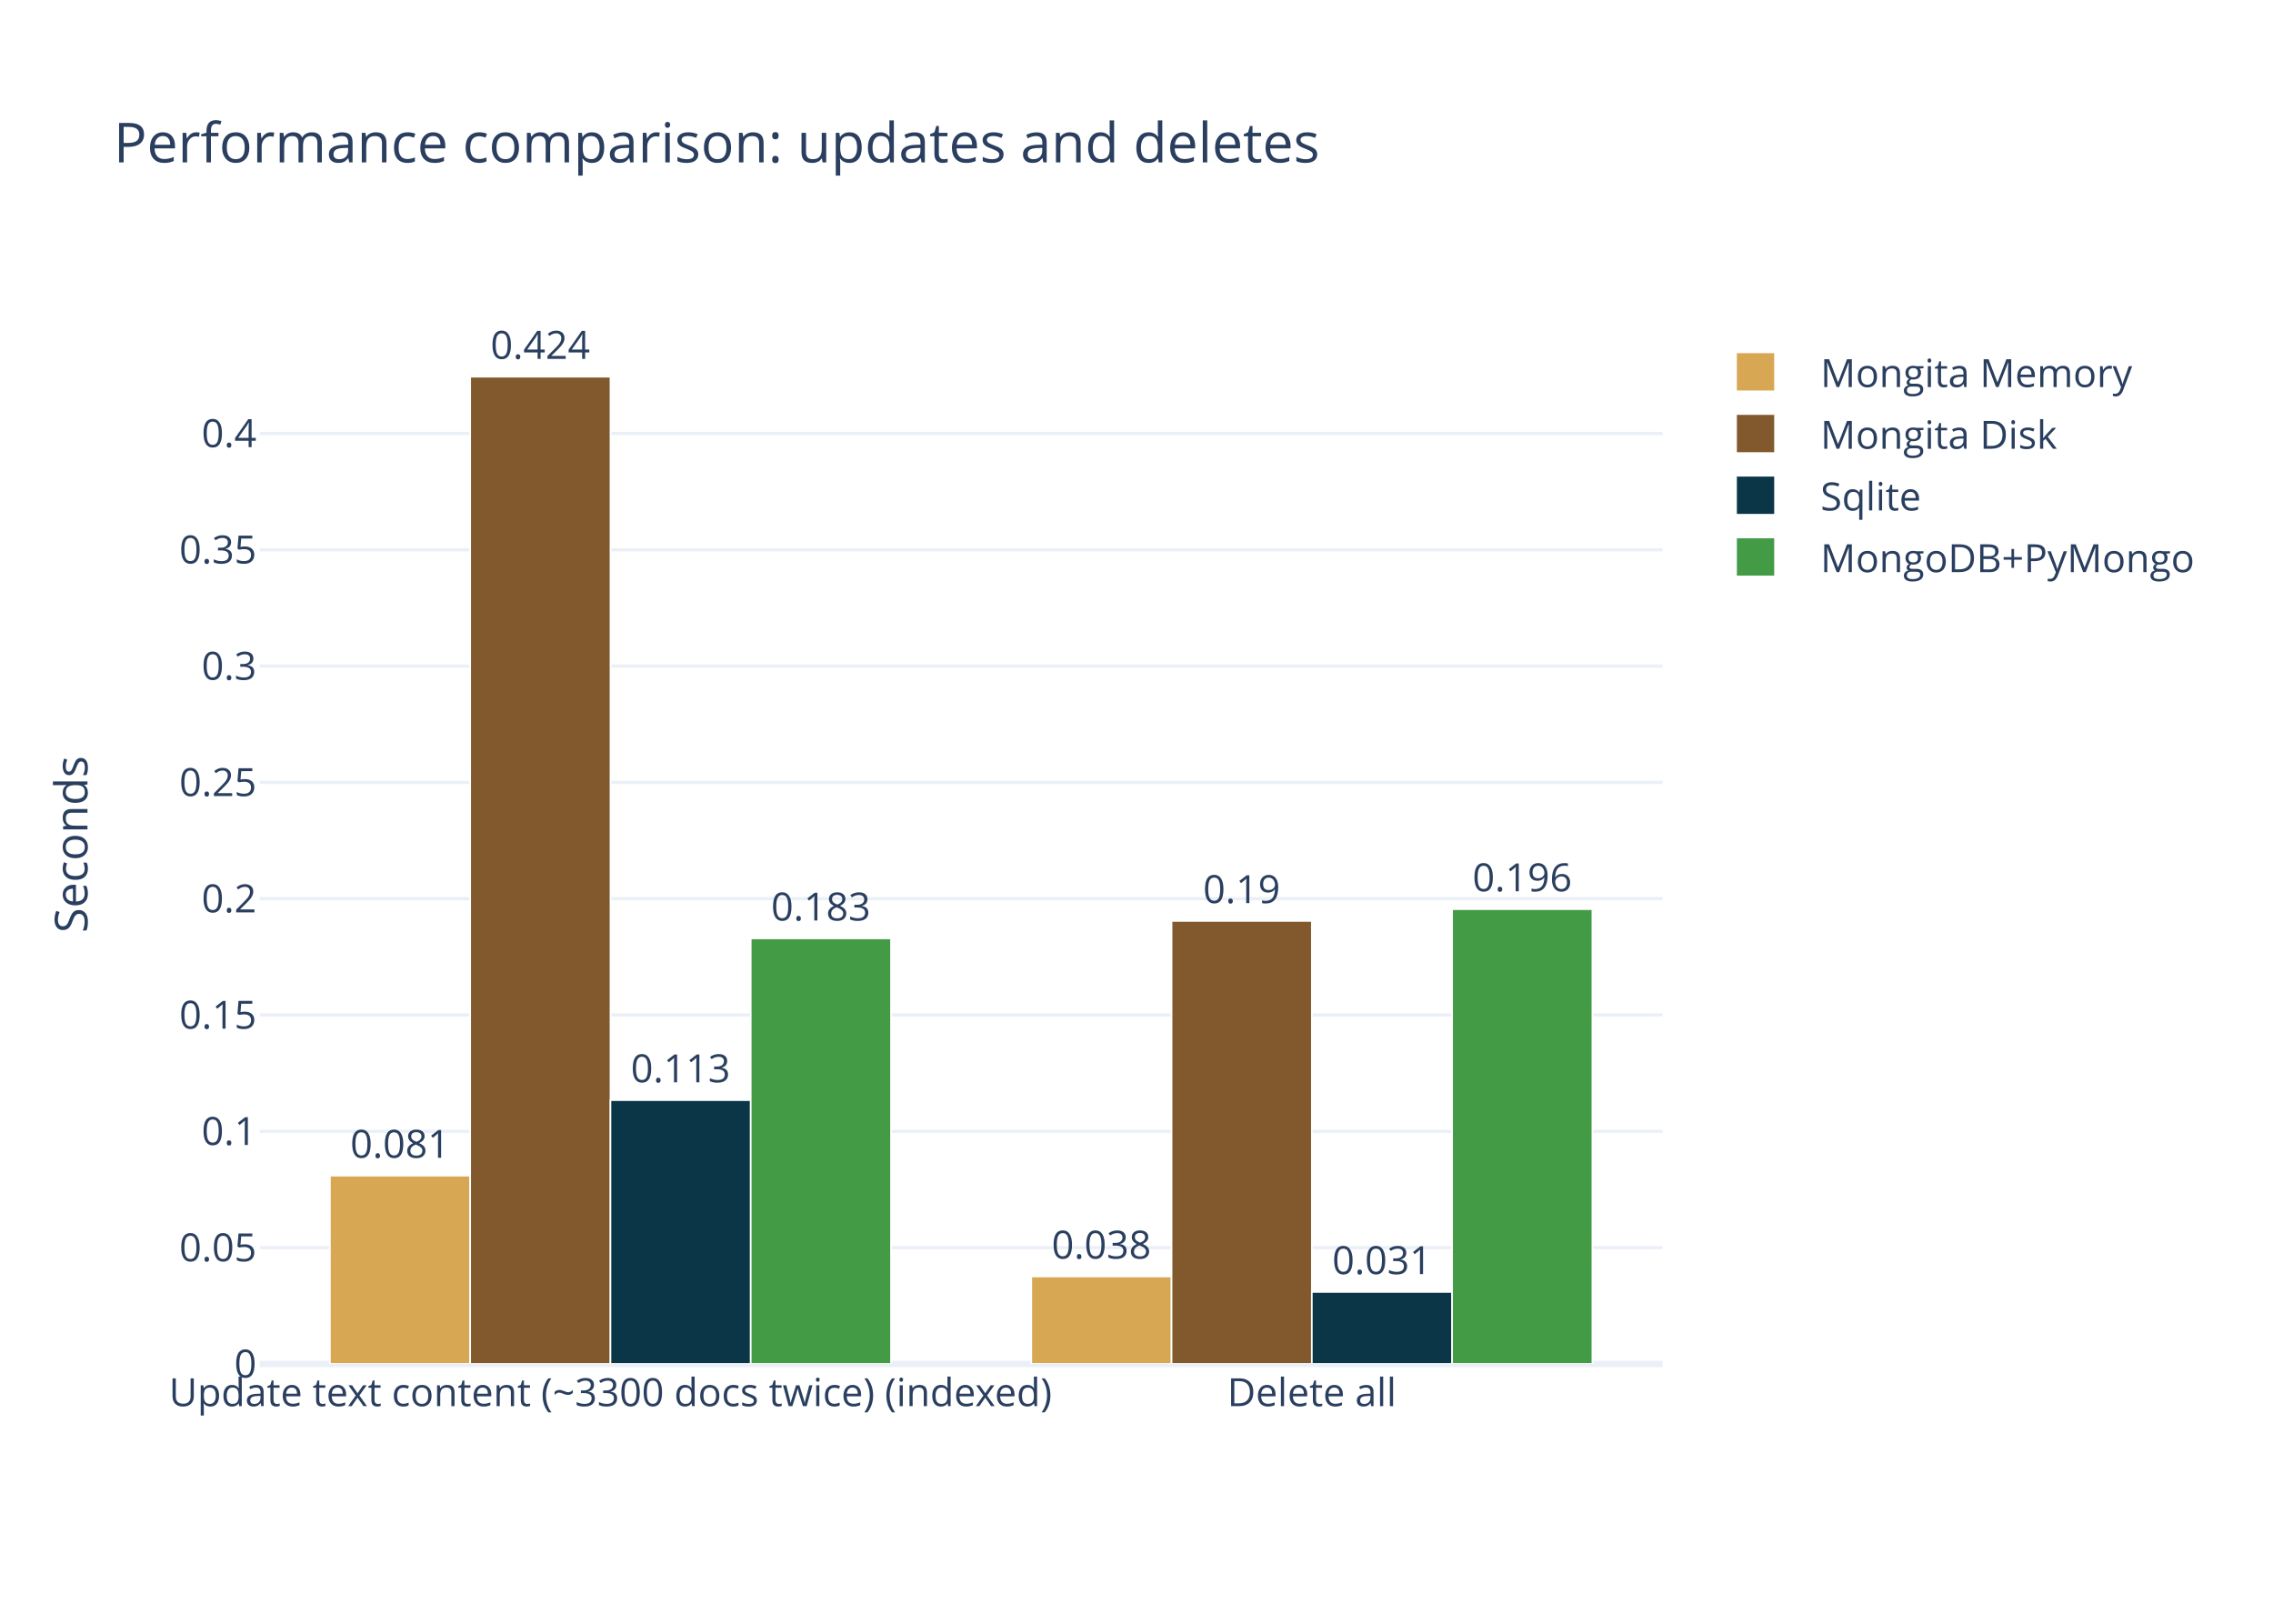
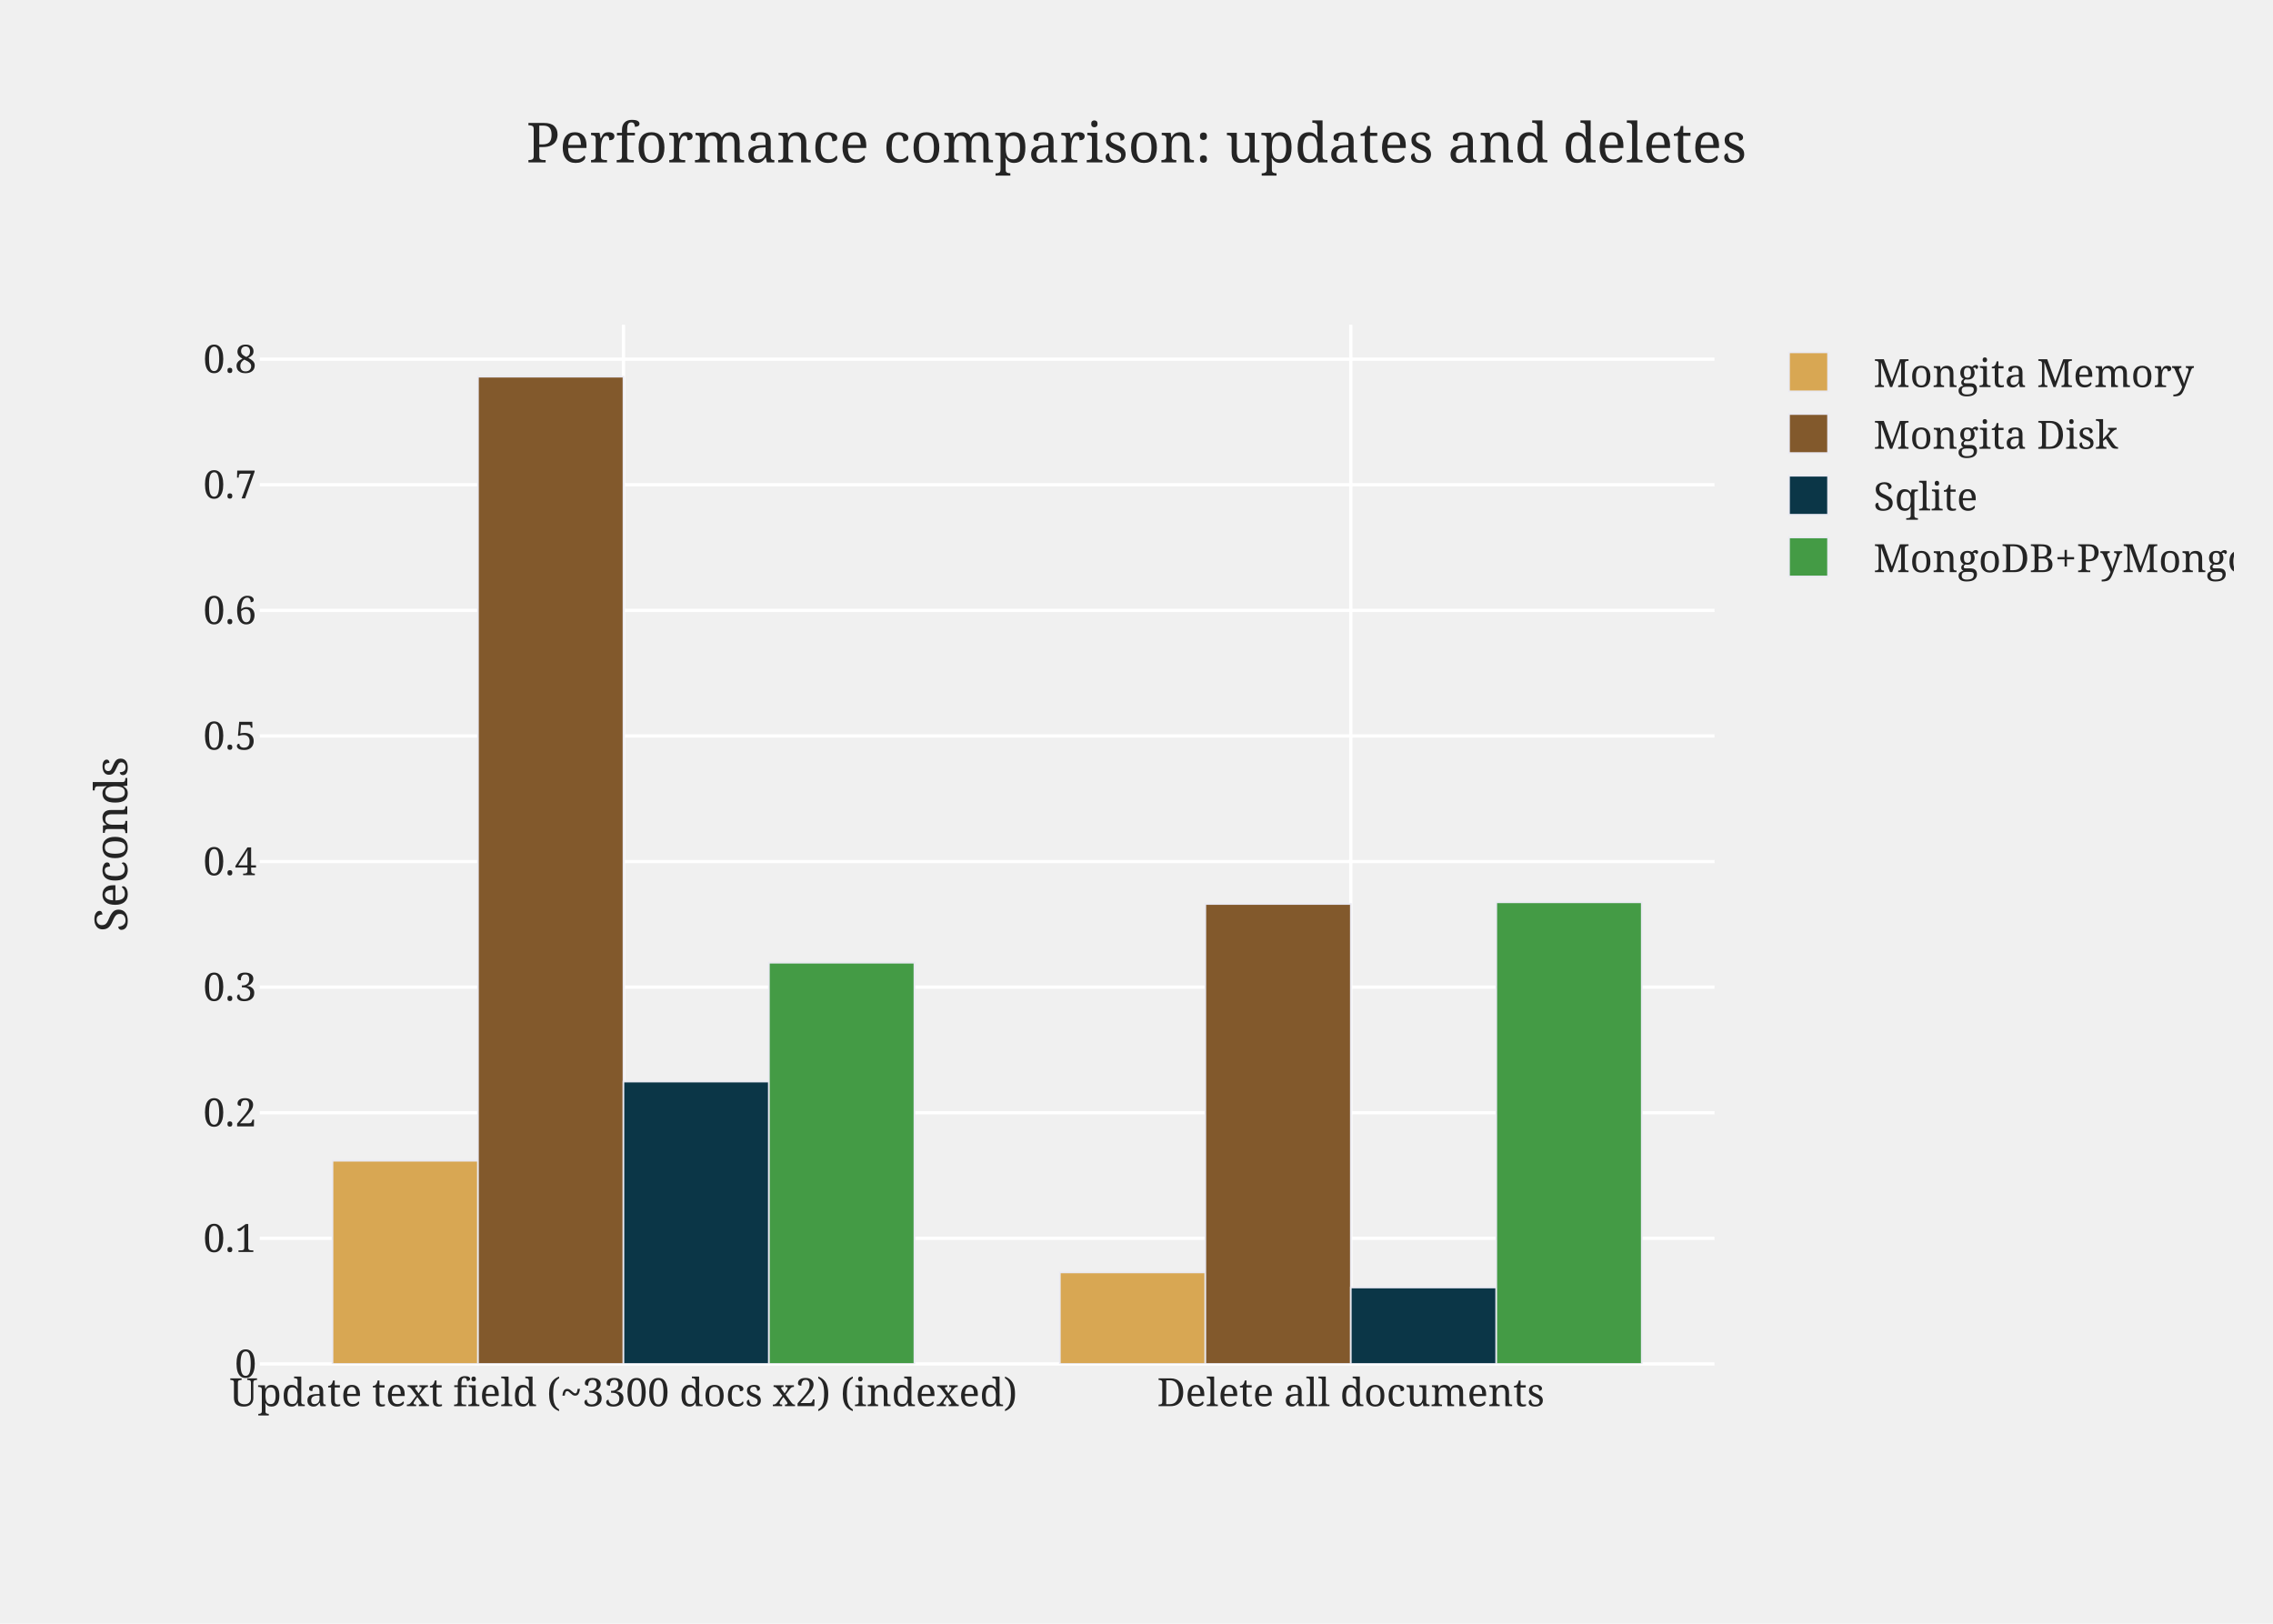
<svg xmlns="http://www.w3.org/2000/svg" class="main-svg" width="700" height="500" style="" viewBox="0 0 700 500">
-   <rect x="0" y="0" width="700" height="500" style="fill: rgb(255, 255, 255); fill-opacity: 1;" />
-   <defs id="defs-eed363">
+   <rect x="0" y="0" width="700" height="500" style="fill: rgb(240, 240, 240); fill-opacity: 1;" />
+   <defs id="defs-4ec551">
    <g class="clips">
-       <clipPath id="clipeed363xyplot" class="plotclip">
-         <rect width="432" height="320" />
-       </clipPath>
-       <clipPath class="axesclip" id="clipeed363x">
-         <rect x="80" y="0" width="432" height="500" />
-       </clipPath>
-       <clipPath class="axesclip" id="clipeed363y">
+       <clipPath id="clip4ec551xyplot" class="plotclip">
+         <rect width="448" height="320" />
+       </clipPath>
+       <clipPath class="axesclip" id="clip4ec551x">
+         <rect x="80" y="0" width="448" height="500" />
+       </clipPath>
+       <clipPath class="axesclip" id="clip4ec551y">
        <rect x="0" y="100" width="700" height="320" />
      </clipPath>
-       <clipPath class="axesclip" id="clipeed363xy">
-         <rect x="80" y="100" width="432" height="320" />
+       <clipPath class="axesclip" id="clip4ec551xy">
+         <rect x="80" y="100" width="448" height="320" />
      </clipPath>
    </g>
    <g class="gradients" />
  </defs>
  <g class="bglayer" />
  <g class="layer-below">
    <g class="imagelayer" />
    <g class="shapelayer" />
  </g>
  <g class="cartesianlayer">
    <g class="subplot xy">
      <g class="layer-subplot">
        <g class="shapelayer" />
        <g class="imagelayer" />
      </g>
      <g class="gridlayer">
-         <g class="x" />
+         <g class="x">
+           <path class="xgrid crisp" transform="translate(192,0)" d="M0,100v320" style="stroke: rgb(255, 255, 255); stroke-opacity: 1; stroke-width: 1px;" />
+           <path class="xgrid crisp" transform="translate(416,0)" d="M0,100v320" style="stroke: rgb(255, 255, 255); stroke-opacity: 1; stroke-width: 1px;" />
+         </g>
        <g class="y">
-           <path class="ygrid crisp" transform="translate(0,384.19)" d="M80,0h432" style="stroke: rgb(235, 240, 248); stroke-opacity: 1; stroke-width: 1px;" />
-           <path class="ygrid crisp" transform="translate(0,348.37)" d="M80,0h432" style="stroke: rgb(235, 240, 248); stroke-opacity: 1; stroke-width: 1px;" />
-           <path class="ygrid crisp" transform="translate(0,312.56)" d="M80,0h432" style="stroke: rgb(235, 240, 248); stroke-opacity: 1; stroke-width: 1px;" />
-           <path class="ygrid crisp" transform="translate(0,276.74)" d="M80,0h432" style="stroke: rgb(235, 240, 248); stroke-opacity: 1; stroke-width: 1px;" />
-           <path class="ygrid crisp" transform="translate(0,240.93)" d="M80,0h432" style="stroke: rgb(235, 240, 248); stroke-opacity: 1; stroke-width: 1px;" />
-           <path class="ygrid crisp" transform="translate(0,205.12)" d="M80,0h432" style="stroke: rgb(235, 240, 248); stroke-opacity: 1; stroke-width: 1px;" />
-           <path class="ygrid crisp" transform="translate(0,169.3)" d="M80,0h432" style="stroke: rgb(235, 240, 248); stroke-opacity: 1; stroke-width: 1px;" />
-           <path class="ygrid crisp" transform="translate(0,133.49)" d="M80,0h432" style="stroke: rgb(235, 240, 248); stroke-opacity: 1; stroke-width: 1px;" />
+           <path class="ygrid crisp" transform="translate(0,381.32)" d="M80,0h448" style="stroke: rgb(255, 255, 255); stroke-opacity: 1; stroke-width: 1px;" />
+           <path class="ygrid crisp" transform="translate(0,342.65)" d="M80,0h448" style="stroke: rgb(255, 255, 255); stroke-opacity: 1; stroke-width: 1px;" />
+           <path class="ygrid crisp" transform="translate(0,303.97)" d="M80,0h448" style="stroke: rgb(255, 255, 255); stroke-opacity: 1; stroke-width: 1px;" />
+           <path class="ygrid crisp" transform="translate(0,265.3)" d="M80,0h448" style="stroke: rgb(255, 255, 255); stroke-opacity: 1; stroke-width: 1px;" />
+           <path class="ygrid crisp" transform="translate(0,226.62)" d="M80,0h448" style="stroke: rgb(255, 255, 255); stroke-opacity: 1; stroke-width: 1px;" />
+           <path class="ygrid crisp" transform="translate(0,187.95)" d="M80,0h448" style="stroke: rgb(255, 255, 255); stroke-opacity: 1; stroke-width: 1px;" />
+           <path class="ygrid crisp" transform="translate(0,149.27)" d="M80,0h448" style="stroke: rgb(255, 255, 255); stroke-opacity: 1; stroke-width: 1px;" />
+           <path class="ygrid crisp" transform="translate(0,110.6)" d="M80,0h448" style="stroke: rgb(255, 255, 255); stroke-opacity: 1; stroke-width: 1px;" />
        </g>
      </g>
      <g class="zerolinelayer">
-         <path class="yzl zl crisp" transform="translate(0,420)" d="M80,0h432" style="stroke: rgb(235, 240, 248); stroke-opacity: 1; stroke-width: 2px;" />
+         <path class="yzl zl crisp" transform="translate(0,420)" d="M80,0h448" style="stroke: rgb(255, 255, 255); stroke-opacity: 1; stroke-width: 1px;" />
      </g>
      <path class="xlines-below" />
      <path class="ylines-below" />
      <g class="overlines-below" />
      <g class="xaxislayer-below" />
      <g class="yaxislayer-below" />
      <g class="overaxes-below" />
-       <g class="plot" transform="translate(80,100)" clip-path="url('#clipeed363xyplot')">
+       <g class="plot" transform="translate(80,100)" clip-path="url('#clip4ec551xyplot')">
        <g class="barlayer mlayer">
          <g class="trace bars" style="opacity: 1;">
            <g class="points">
              <g class="point">
-                 <path d="M21.6,320V262.02H64.8V320Z" style="vector-effect: non-scaling-stroke; opacity: 1; stroke-width: 0.5px; fill: rgb(216, 167, 83); fill-opacity: 1; stroke: rgb(255, 255, 255); stroke-opacity: 1;" />
-                 <text class="bartext bartext-outside" text-anchor="middle" data-notex="1" x="0" y="0" style="font-family: 'Open Sans', verdana, arial, sans-serif; font-size: 12px; fill: rgb(42, 63, 95); fill-opacity: 1; white-space: pre;" transform="translate(43.2,256.52)">0.081</text>
-               </g>
-               <g class="point">
-                 <path d="M237.6,320V293.07H280.8V320Z" style="vector-effect: non-scaling-stroke; opacity: 1; stroke-width: 0.5px; fill: rgb(216, 167, 83); fill-opacity: 1; stroke: rgb(255, 255, 255); stroke-opacity: 1;" />
-                 <text class="bartext bartext-outside" text-anchor="middle" data-notex="1" x="0" y="0" style="font-family: 'Open Sans', verdana, arial, sans-serif; font-size: 12px; fill: rgb(42, 63, 95); fill-opacity: 1; white-space: pre;" transform="translate(259.2,287.57)">0.038</text>
-               </g>
-             </g>
-           </g>
-           <g class="trace bars" style="opacity: 1;">
-             <g class="points">
-               <g class="point">
-                 <path d="M64.8,320V16H108V320Z" style="vector-effect: non-scaling-stroke; opacity: 1; stroke-width: 0.5px; fill: rgb(130, 89, 44); fill-opacity: 1; stroke: rgb(255, 255, 255); stroke-opacity: 1;" />
-                 <text class="bartext bartext-outside" text-anchor="middle" data-notex="1" x="0" y="0" style="font-family: 'Open Sans', verdana, arial, sans-serif; font-size: 12px; fill: rgb(42, 63, 95); fill-opacity: 1; white-space: pre;" transform="translate(86.4,10.5)">0.424</text>
-               </g>
-               <g class="point">
-                 <path d="M280.8,320V183.59H324V320Z" style="vector-effect: non-scaling-stroke; opacity: 1; stroke-width: 0.5px; fill: rgb(130, 89, 44); fill-opacity: 1; stroke: rgb(255, 255, 255); stroke-opacity: 1;" />
-                 <text class="bartext bartext-outside" text-anchor="middle" data-notex="1" x="0" y="0" style="font-family: 'Open Sans', verdana, arial, sans-serif; font-size: 12px; fill: rgb(42, 63, 95); fill-opacity: 1; white-space: pre;" transform="translate(302.4,178.09)">0.19</text>
-               </g>
-             </g>
-           </g>
-           <g class="trace bars" style="opacity: 1;">
-             <g class="points">
-               <g class="point">
-                 <path d="M108,320V238.77H151.2V320Z" style="vector-effect: non-scaling-stroke; opacity: 1; stroke-width: 0.5px; fill: rgb(11, 54, 71); fill-opacity: 1; stroke: rgb(255, 255, 255); stroke-opacity: 1;" />
-                 <text class="bartext bartext-outside" text-anchor="middle" data-notex="1" x="0" y="0" style="font-family: 'Open Sans', verdana, arial, sans-serif; font-size: 12px; fill: rgb(42, 63, 95); fill-opacity: 1; white-space: pre;" transform="translate(129.6,233.27)">0.113</text>
-               </g>
-               <g class="point">
-                 <path d="M324,320V297.84H367.2V320Z" style="vector-effect: non-scaling-stroke; opacity: 1; stroke-width: 0.5px; fill: rgb(11, 54, 71); fill-opacity: 1; stroke: rgb(255, 255, 255); stroke-opacity: 1;" />
-                 <text class="bartext bartext-outside" text-anchor="middle" data-notex="1" x="0" y="0" style="font-family: 'Open Sans', verdana, arial, sans-serif; font-size: 12px; fill: rgb(42, 63, 95); fill-opacity: 1; white-space: pre;" transform="translate(345.6,292.34)">0.031</text>
-               </g>
-             </g>
-           </g>
-           <g class="trace bars" style="opacity: 1;">
-             <g class="points">
-               <g class="point">
-                 <path d="M151.2,320V188.96H194.4V320Z" style="vector-effect: non-scaling-stroke; opacity: 1; stroke-width: 0.5px; fill: rgb(68, 155, 69); fill-opacity: 1; stroke: rgb(255, 255, 255); stroke-opacity: 1;" />
-                 <text class="bartext bartext-outside" text-anchor="middle" data-notex="1" x="0" y="0" style="font-family: 'Open Sans', verdana, arial, sans-serif; font-size: 12px; fill: rgb(42, 63, 95); fill-opacity: 1; white-space: pre;" transform="translate(172.8,183.46)">0.183</text>
-               </g>
-               <g class="point">
-                 <path d="M367.2,320V179.96H410.4V320Z" style="vector-effect: non-scaling-stroke; opacity: 1; stroke-width: 0.5px; fill: rgb(68, 155, 69); fill-opacity: 1; stroke: rgb(255, 255, 255); stroke-opacity: 1;" />
-                 <text class="bartext bartext-outside" text-anchor="middle" data-notex="1" x="0" y="0" style="font-family: 'Open Sans', verdana, arial, sans-serif; font-size: 12px; fill: rgb(42, 63, 95); fill-opacity: 1; white-space: pre;" transform="translate(388.8,174.46)">0.196</text>
+                 <path d="M22.4,320V257.44H67.2V320Z" style="vector-effect: non-scaling-stroke; opacity: 1; stroke-width: 0.5px; fill: rgb(216, 167, 83); fill-opacity: 1; stroke: rgb(234, 234, 242); stroke-opacity: 1;" />
+               </g>
+               <g class="point">
+                 <path d="M246.4,320V291.82H291.2V320Z" style="vector-effect: non-scaling-stroke; opacity: 1; stroke-width: 0.5px; fill: rgb(216, 167, 83); fill-opacity: 1; stroke: rgb(234, 234, 242); stroke-opacity: 1;" />
+               </g>
+             </g>
+           </g>
+           <g class="trace bars" style="opacity: 1;">
+             <g class="points">
+               <g class="point">
+                 <path d="M67.2,320V16H112V320Z" style="vector-effect: non-scaling-stroke; opacity: 1; stroke-width: 0.5px; fill: rgb(130, 89, 44); fill-opacity: 1; stroke: rgb(234, 234, 242); stroke-opacity: 1;" />
+               </g>
+               <g class="point">
+                 <path d="M291.2,320V178.37H336V320Z" style="vector-effect: non-scaling-stroke; opacity: 1; stroke-width: 0.5px; fill: rgb(130, 89, 44); fill-opacity: 1; stroke: rgb(234, 234, 242); stroke-opacity: 1;" />
+               </g>
+             </g>
+           </g>
+           <g class="trace bars" style="opacity: 1;">
+             <g class="points">
+               <g class="point">
+                 <path d="M112,320V233.06H156.8V320Z" style="vector-effect: non-scaling-stroke; opacity: 1; stroke-width: 0.5px; fill: rgb(11, 54, 71); fill-opacity: 1; stroke: rgb(234, 234, 242); stroke-opacity: 1;" />
+               </g>
+               <g class="point">
+                 <path d="M336,320V296.47H380.8V320Z" style="vector-effect: non-scaling-stroke; opacity: 1; stroke-width: 0.5px; fill: rgb(11, 54, 71); fill-opacity: 1; stroke: rgb(234, 234, 242); stroke-opacity: 1;" />
+               </g>
+             </g>
+           </g>
+           <g class="trace bars" style="opacity: 1;">
+             <g class="points">
+               <g class="point">
+                 <path d="M156.8,320V196.45H201.6V320Z" style="vector-effect: non-scaling-stroke; opacity: 1; stroke-width: 0.5px; fill: rgb(68, 155, 69); fill-opacity: 1; stroke: rgb(234, 234, 242); stroke-opacity: 1;" />
+               </g>
+               <g class="point">
+                 <path d="M380.8,320V177.85H425.6V320Z" style="vector-effect: non-scaling-stroke; opacity: 1; stroke-width: 0.5px; fill: rgb(68, 155, 69); fill-opacity: 1; stroke: rgb(234, 234, 242); stroke-opacity: 1;" />
              </g>
            </g>
          </g>
        </g>
      </g>
      <g class="overplot" />
      <path class="xlines-above crisp" d="M0,0" style="fill: none;" />
      <path class="ylines-above crisp" d="M0,0" style="fill: none;" />
      <g class="overlines-above" />
      <g class="xaxislayer-above">
        <g class="xtick">
-           <text text-anchor="middle" x="0" y="433" transform="translate(188,0)" style="font-family: 'Open Sans', verdana, arial, sans-serif; font-size: 12px; fill: rgb(42, 63, 95); fill-opacity: 1; white-space: pre;">Update text content (~3300 docs twice) (indexed)</text>
+           <text text-anchor="middle" x="0" y="433" transform="translate(192,0)" style="font-family: Garamond; font-size: 12px; fill: rgb(36, 36, 36); fill-opacity: 1; white-space: pre;">Update text field (~3300 docs x2) (indexed)</text>
        </g>
        <g class="xtick">
-           <text text-anchor="middle" x="0" y="433" transform="translate(404,0)" style="font-family: 'Open Sans', verdana, arial, sans-serif; font-size: 12px; fill: rgb(42, 63, 95); fill-opacity: 1; white-space: pre;">Delete all</text>
+           <text text-anchor="middle" x="0" y="433" transform="translate(416,0)" style="font-family: Garamond; font-size: 12px; fill: rgb(36, 36, 36); fill-opacity: 1; white-space: pre;">Delete all documents</text>
        </g>
      </g>
      <g class="yaxislayer-above">
        <g class="ytick">
-           <text text-anchor="end" x="79" y="4.2" transform="translate(0,420)" style="font-family: 'Open Sans', verdana, arial, sans-serif; font-size: 12px; fill: rgb(42, 63, 95); fill-opacity: 1; white-space: pre;">0</text>
-         </g>
-         <g class="ytick">
-           <text text-anchor="end" x="79" y="4.2" transform="translate(0,384.19)" style="font-family: 'Open Sans', verdana, arial, sans-serif; font-size: 12px; fill: rgb(42, 63, 95); fill-opacity: 1; white-space: pre;">0.05</text>
-         </g>
-         <g class="ytick">
-           <text text-anchor="end" x="79" y="4.2" transform="translate(0,348.37)" style="font-family: 'Open Sans', verdana, arial, sans-serif; font-size: 12px; fill: rgb(42, 63, 95); fill-opacity: 1; white-space: pre;">0.1</text>
-         </g>
-         <g class="ytick">
-           <text text-anchor="end" x="79" y="4.2" transform="translate(0,312.56)" style="font-family: 'Open Sans', verdana, arial, sans-serif; font-size: 12px; fill: rgb(42, 63, 95); fill-opacity: 1; white-space: pre;">0.15</text>
-         </g>
-         <g class="ytick">
-           <text text-anchor="end" x="79" y="4.2" transform="translate(0,276.74)" style="font-family: 'Open Sans', verdana, arial, sans-serif; font-size: 12px; fill: rgb(42, 63, 95); fill-opacity: 1; white-space: pre;">0.2</text>
-         </g>
-         <g class="ytick">
-           <text text-anchor="end" x="79" y="4.2" transform="translate(0,240.93)" style="font-family: 'Open Sans', verdana, arial, sans-serif; font-size: 12px; fill: rgb(42, 63, 95); fill-opacity: 1; white-space: pre;">0.25</text>
-         </g>
-         <g class="ytick">
-           <text text-anchor="end" x="79" y="4.2" transform="translate(0,205.12)" style="font-family: 'Open Sans', verdana, arial, sans-serif; font-size: 12px; fill: rgb(42, 63, 95); fill-opacity: 1; white-space: pre;">0.3</text>
-         </g>
-         <g class="ytick">
-           <text text-anchor="end" x="79" y="4.2" transform="translate(0,169.3)" style="font-family: 'Open Sans', verdana, arial, sans-serif; font-size: 12px; fill: rgb(42, 63, 95); fill-opacity: 1; white-space: pre;">0.35</text>
-         </g>
-         <g class="ytick">
-           <text text-anchor="end" x="79" y="4.2" transform="translate(0,133.49)" style="font-family: 'Open Sans', verdana, arial, sans-serif; font-size: 12px; fill: rgb(42, 63, 95); fill-opacity: 1; white-space: pre;">0.4</text>
+           <text text-anchor="end" x="79" y="4.2" transform="translate(0,420)" style="font-family: Garamond; font-size: 12px; fill: rgb(36, 36, 36); fill-opacity: 1; white-space: pre;">0</text>
+         </g>
+         <g class="ytick">
+           <text text-anchor="end" x="79" y="4.2" transform="translate(0,381.32)" style="font-family: Garamond; font-size: 12px; fill: rgb(36, 36, 36); fill-opacity: 1; white-space: pre;">0.1</text>
+         </g>
+         <g class="ytick">
+           <text text-anchor="end" x="79" y="4.2" transform="translate(0,342.65)" style="font-family: Garamond; font-size: 12px; fill: rgb(36, 36, 36); fill-opacity: 1; white-space: pre;">0.2</text>
+         </g>
+         <g class="ytick">
+           <text text-anchor="end" x="79" y="4.2" transform="translate(0,303.97)" style="font-family: Garamond; font-size: 12px; fill: rgb(36, 36, 36); fill-opacity: 1; white-space: pre;">0.3</text>
+         </g>
+         <g class="ytick">
+           <text text-anchor="end" x="79" y="4.2" transform="translate(0,265.3)" style="font-family: Garamond; font-size: 12px; fill: rgb(36, 36, 36); fill-opacity: 1; white-space: pre;">0.4</text>
+         </g>
+         <g class="ytick">
+           <text text-anchor="end" x="79" y="4.2" transform="translate(0,226.62)" style="font-family: Garamond; font-size: 12px; fill: rgb(36, 36, 36); fill-opacity: 1; white-space: pre;">0.5</text>
+         </g>
+         <g class="ytick">
+           <text text-anchor="end" x="79" y="4.2" transform="translate(0,187.95)" style="font-family: Garamond; font-size: 12px; fill: rgb(36, 36, 36); fill-opacity: 1; white-space: pre;">0.6</text>
+         </g>
+         <g class="ytick">
+           <text text-anchor="end" x="79" y="4.2" transform="translate(0,149.27)" style="font-family: Garamond; font-size: 12px; fill: rgb(36, 36, 36); fill-opacity: 1; white-space: pre;">0.7</text>
+         </g>
+         <g class="ytick">
+           <text text-anchor="end" x="79" y="4.2" transform="translate(0,110.6)" style="font-family: Garamond; font-size: 12px; fill: rgb(36, 36, 36); fill-opacity: 1; white-space: pre;">0.8</text>
        </g>
      </g>
      <g class="overaxes-above" />
    </g>
  </g>
  <g class="polarlayer" />
  <g class="ternarylayer" />
  <g class="geolayer" />
  <g class="funnelarealayer" />
  <g class="pielayer" />
  <g class="treemaplayer" />
  <g class="sunburstlayer" />
  <g class="glimages" />
-   <defs id="topdefs-eed363">
+   <defs id="topdefs-4ec551">
    <g class="clips" />
-     <clipPath id="legendeed363">
-       <rect width="167" height="86" x="0" y="0" />
+     <clipPath id="legend4ec551">
+       <rect width="151" height="86" x="0" y="0" />
    </clipPath>
  </defs>
  <g class="layer-above">
    <g class="imagelayer" />
    <g class="shapelayer" />
  </g>
  <g class="infolayer">
-     <g class="legend" pointer-events="all" transform="translate(520.64,100)">
-       <rect class="bg" shape-rendering="crispEdges" width="167" height="86" x="0" y="0" style="stroke: rgb(68, 68, 68); stroke-opacity: 1; fill: rgb(255, 255, 255); fill-opacity: 1; stroke-width: 0px;" />
-       <g class="scrollbox" transform="" clip-path="url('#legendeed363')">
+     <g class="legend" pointer-events="all" transform="translate(536.96,100)">
+       <rect class="bg" shape-rendering="crispEdges" width="151" height="86" x="0" y="0" style="stroke: rgb(68, 68, 68); stroke-opacity: 1; fill: rgb(240, 240, 240); fill-opacity: 1; stroke-width: 0px;" />
+       <g class="scrollbox" transform="" clip-path="url('#legend4ec551')">
        <g class="groups">
          <g class="traces" transform="translate(0,14.5)" style="opacity: 1;">
-             <text class="legendtext" text-anchor="start" x="40" y="4.68" style="font-family: 'Open Sans', verdana, arial, sans-serif; font-size: 12px; fill: rgb(42, 63, 95); fill-opacity: 1; white-space: pre;">Mongita Memory</text>
-             <g class="layers" style="opacity: 1;">
-               <g class="legendfill" />
-               <g class="legendlines" />
-               <g class="legendsymbols">
-                 <g class="legendpoints">
-                   <path class="legendundefined" d="M6,6H-6V-6H6Z" transform="translate(20,0)" style="stroke-width: 0.5px; fill: rgb(216, 167, 83); fill-opacity: 1; stroke: rgb(255, 255, 255); stroke-opacity: 1;" />
-                 </g>
-               </g>
-             </g>
-             <rect class="legendtoggle" x="0" y="-9.5" width="161.141" height="19" style="fill: rgb(0, 0, 0); fill-opacity: 0;" />
+             <text class="legendtext" text-anchor="start" x="40" y="4.68" style="font-family: Garamond; font-size: 12px; fill: rgb(36, 36, 36); fill-opacity: 1; white-space: pre;">Mongita Memory</text>
+             <g class="layers" style="opacity: 1;">
+               <g class="legendfill" />
+               <g class="legendlines" />
+               <g class="legendsymbols">
+                 <g class="legendpoints">
+                   <path class="legendundefined" d="M6,6H-6V-6H6Z" transform="translate(20,0)" style="stroke-width: 0.5px; fill: rgb(216, 167, 83); fill-opacity: 1; stroke: rgb(234, 234, 242); stroke-opacity: 1;" />
+                 </g>
+               </g>
+             </g>
+             <rect class="legendtoggle" x="0" y="-9.5" width="145.453" height="19" style="fill: rgb(0, 0, 0); fill-opacity: 0;" />
          </g>
          <g class="traces" transform="translate(0,33.5)" style="opacity: 1;">
-             <text class="legendtext" text-anchor="start" x="40" y="4.68" style="font-family: 'Open Sans', verdana, arial, sans-serif; font-size: 12px; fill: rgb(42, 63, 95); fill-opacity: 1; white-space: pre;">Mongita Disk</text>
-             <g class="layers" style="opacity: 1;">
-               <g class="legendfill" />
-               <g class="legendlines" />
-               <g class="legendsymbols">
-                 <g class="legendpoints">
-                   <path class="legendundefined" d="M6,6H-6V-6H6Z" transform="translate(20,0)" style="stroke-width: 0.5px; fill: rgb(130, 89, 44); fill-opacity: 1; stroke: rgb(255, 255, 255); stroke-opacity: 1;" />
-                 </g>
-               </g>
-             </g>
-             <rect class="legendtoggle" x="0" y="-9.5" width="161.141" height="19" style="fill: rgb(0, 0, 0); fill-opacity: 0;" />
+             <text class="legendtext" text-anchor="start" x="40" y="4.68" style="font-family: Garamond; font-size: 12px; fill: rgb(36, 36, 36); fill-opacity: 1; white-space: pre;">Mongita Disk</text>
+             <g class="layers" style="opacity: 1;">
+               <g class="legendfill" />
+               <g class="legendlines" />
+               <g class="legendsymbols">
+                 <g class="legendpoints">
+                   <path class="legendundefined" d="M6,6H-6V-6H6Z" transform="translate(20,0)" style="stroke-width: 0.5px; fill: rgb(130, 89, 44); fill-opacity: 1; stroke: rgb(234, 234, 242); stroke-opacity: 1;" />
+                 </g>
+               </g>
+             </g>
+             <rect class="legendtoggle" x="0" y="-9.5" width="145.453" height="19" style="fill: rgb(0, 0, 0); fill-opacity: 0;" />
          </g>
          <g class="traces" transform="translate(0,52.5)" style="opacity: 1;">
-             <text class="legendtext" text-anchor="start" x="40" y="4.68" style="font-family: 'Open Sans', verdana, arial, sans-serif; font-size: 12px; fill: rgb(42, 63, 95); fill-opacity: 1; white-space: pre;">Sqlite</text>
-             <g class="layers" style="opacity: 1;">
-               <g class="legendfill" />
-               <g class="legendlines" />
-               <g class="legendsymbols">
-                 <g class="legendpoints">
-                   <path class="legendundefined" d="M6,6H-6V-6H6Z" transform="translate(20,0)" style="stroke-width: 0.5px; fill: rgb(11, 54, 71); fill-opacity: 1; stroke: rgb(255, 255, 255); stroke-opacity: 1;" />
-                 </g>
-               </g>
-             </g>
-             <rect class="legendtoggle" x="0" y="-9.5" width="161.141" height="19" style="fill: rgb(0, 0, 0); fill-opacity: 0;" />
+             <text class="legendtext" text-anchor="start" x="40" y="4.68" style="font-family: Garamond; font-size: 12px; fill: rgb(36, 36, 36); fill-opacity: 1; white-space: pre;">Sqlite</text>
+             <g class="layers" style="opacity: 1;">
+               <g class="legendfill" />
+               <g class="legendlines" />
+               <g class="legendsymbols">
+                 <g class="legendpoints">
+                   <path class="legendundefined" d="M6,6H-6V-6H6Z" transform="translate(20,0)" style="stroke-width: 0.5px; fill: rgb(11, 54, 71); fill-opacity: 1; stroke: rgb(234, 234, 242); stroke-opacity: 1;" />
+                 </g>
+               </g>
+             </g>
+             <rect class="legendtoggle" x="0" y="-9.5" width="145.453" height="19" style="fill: rgb(0, 0, 0); fill-opacity: 0;" />
          </g>
          <g class="traces" transform="translate(0,71.5)" style="opacity: 1;">
-             <text class="legendtext" text-anchor="start" x="40" y="4.68" style="font-family: 'Open Sans', verdana, arial, sans-serif; font-size: 12px; fill: rgb(42, 63, 95); fill-opacity: 1; white-space: pre;">MongoDB+PyMongo</text>
-             <g class="layers" style="opacity: 1;">
-               <g class="legendfill" />
-               <g class="legendlines" />
-               <g class="legendsymbols">
-                 <g class="legendpoints">
-                   <path class="legendundefined" d="M6,6H-6V-6H6Z" transform="translate(20,0)" style="stroke-width: 0.5px; fill: rgb(68, 155, 69); fill-opacity: 1; stroke: rgb(255, 255, 255); stroke-opacity: 1;" />
-                 </g>
-               </g>
-             </g>
-             <rect class="legendtoggle" x="0" y="-9.5" width="161.141" height="19" style="fill: rgb(0, 0, 0); fill-opacity: 0;" />
+             <text class="legendtext" text-anchor="start" x="40" y="4.68" style="font-family: Garamond; font-size: 12px; fill: rgb(36, 36, 36); fill-opacity: 1; white-space: pre;">MongoDB+PyMongo</text>
+             <g class="layers" style="opacity: 1;">
+               <g class="legendfill" />
+               <g class="legendlines" />
+               <g class="legendsymbols">
+                 <g class="legendpoints">
+                   <path class="legendundefined" d="M6,6H-6V-6H6Z" transform="translate(20,0)" style="stroke-width: 0.5px; fill: rgb(68, 155, 69); fill-opacity: 1; stroke: rgb(234, 234, 242); stroke-opacity: 1;" />
+                 </g>
+               </g>
+             </g>
+             <rect class="legendtoggle" x="0" y="-9.5" width="145.453" height="19" style="fill: rgb(0, 0, 0); fill-opacity: 0;" />
          </g>
        </g>
      </g>
      <rect class="scrollbar" rx="20" ry="3" width="0" height="0" x="0" y="0" style="fill: rgb(128, 139, 164); fill-opacity: 1;" />
    </g>
    <g class="g-gtitle">
-       <text class="gtitle" x="35" y="50" text-anchor="start" dy="0em" style="font-family: 'Open Sans', verdana, arial, sans-serif; font-size: 17px; fill: rgb(42, 63, 95); opacity: 1; font-weight: normal; white-space: pre;">Performance comparison: updates and deletes</text>
+       <text class="gtitle" x="350" y="50" text-anchor="middle" dy="0em" style="font-family: Garamond; font-size: 17px; fill: rgb(36, 36, 36); opacity: 1; font-weight: normal; white-space: pre;">Performance comparison: updates and deletes</text>
    </g>
    <g class="g-xtitle" />
    <g class="g-ytitle">
-       <text class="ytitle" transform="rotate(-90,26.93438,260)" x="26.934" y="260" text-anchor="middle" style="font-family: 'Open Sans', verdana, arial, sans-serif; font-size: 14px; fill: rgb(42, 63, 95); opacity: 1; font-weight: normal; white-space: pre;">Seconds</text>
+       <text class="ytitle" transform="rotate(-90,39.2,260)" x="39.2" y="260" text-anchor="middle" style="font-family: Garamond; font-size: 14px; fill: rgb(36, 36, 36); opacity: 1; font-weight: normal; white-space: pre;">Seconds</text>
    </g>
  </g>
</svg>
